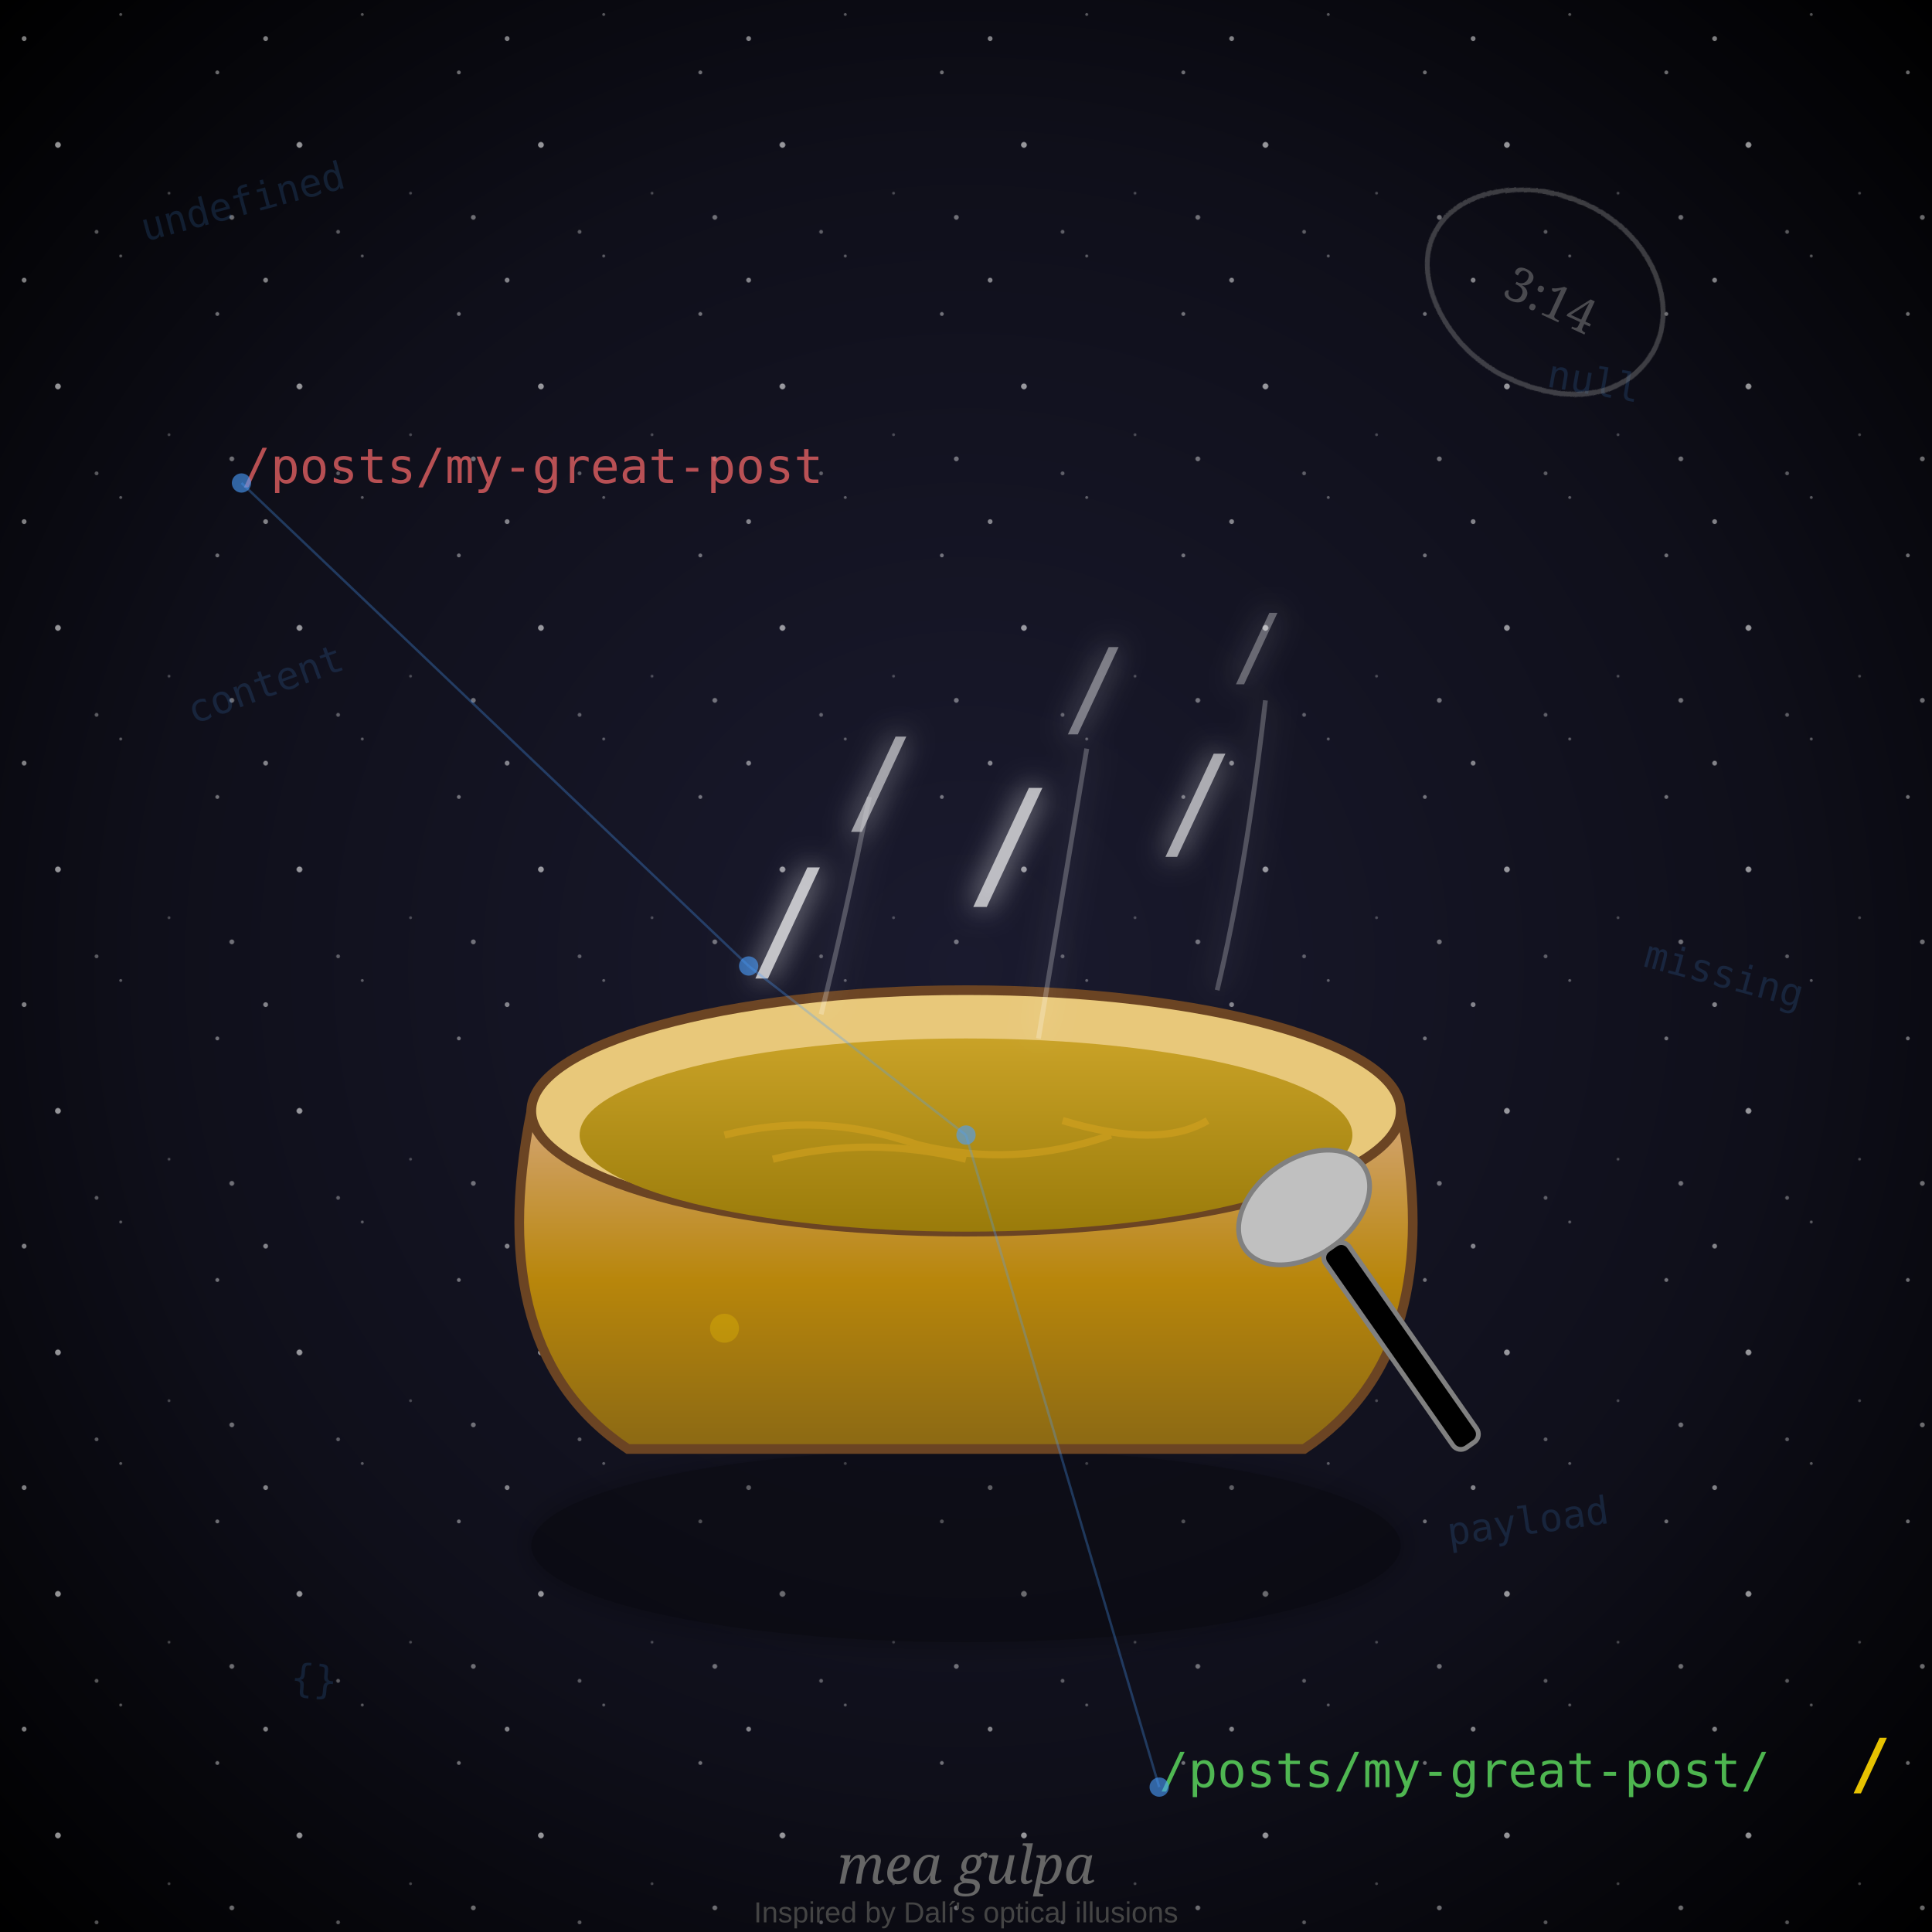
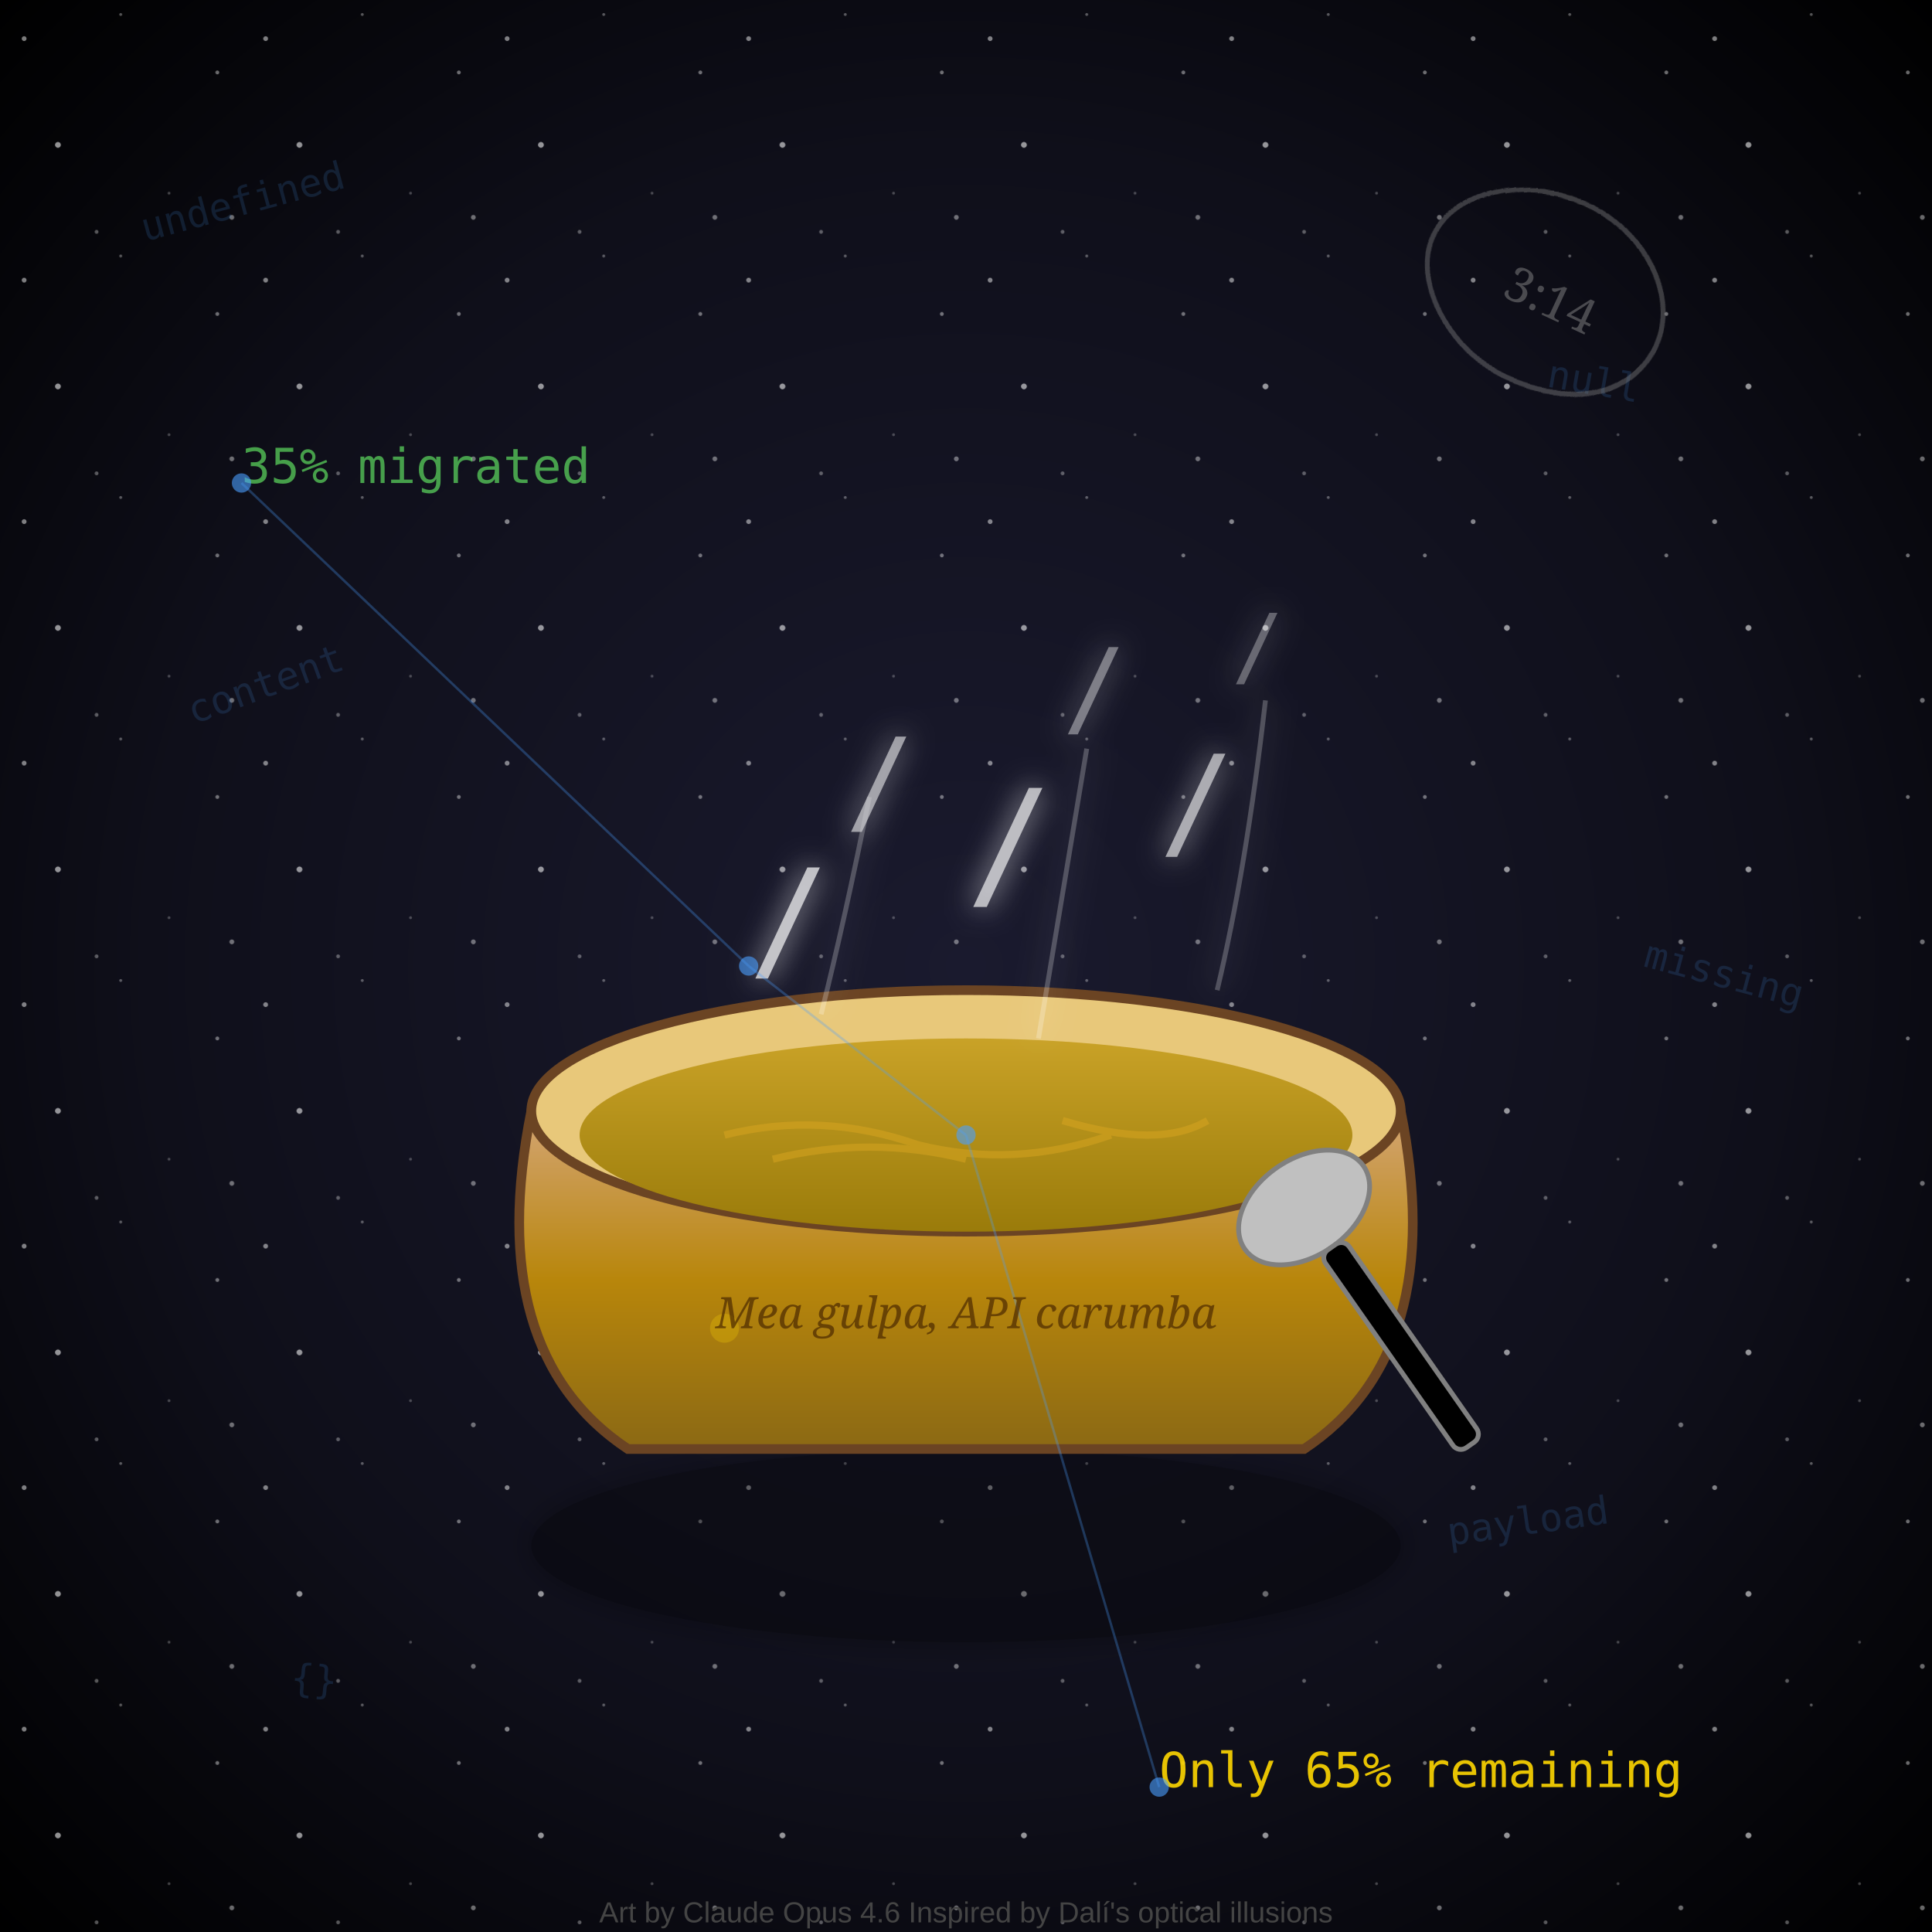
<svg xmlns="http://www.w3.org/2000/svg" width="400" height="400">
  <defs>
    <radialGradient id="void" cx="50%" cy="50%" r="70%">
      <stop offset="0%" style="stop-color:#1a1a2e" />
      <stop offset="60%" style="stop-color:#0f0f1a" />
      <stop offset="100%" style="stop-color:#000000" />
    </radialGradient>
    <linearGradient id="bowlGrad" x1="0%" y1="0%" x2="0%" y2="100%">
      <stop offset="0%" style="stop-color:#d4a574" />
      <stop offset="50%" style="stop-color:#b8860b" />
      <stop offset="100%" style="stop-color:#8b6914" />
    </linearGradient>
    <linearGradient id="brothGrad" x1="0%" y1="0%" x2="0%" y2="100%">
      <stop offset="0%" style="stop-color:#c9a227" />
      <stop offset="100%" style="stop-color:#9a7b0a" />
    </linearGradient>
    <filter id="steamGlow">
      <feGaussianBlur stdDeviation="3" result="blur" />
      <feMerge>
        <feMergeNode in="blur" />
        <feMergeNode in="SourceGraphic" />
      </feMerge>
    </filter>
    <filter id="warp">
      <feTurbulence type="fractalNoise" baseFrequency="0.01" numOctaves="2" result="noise" />
      <feDisplacementMap in="SourceGraphic" in2="noise" scale="8" xChannelSelector="R" yChannelSelector="G" />
    </filter>
    <pattern id="stars" width="50" height="50" patternUnits="userSpaceOnUse">
      <circle cx="5" cy="8" r="0.5" fill="#ffffff" opacity="0.6" />
      <circle cx="25" cy="3" r="0.3" fill="#ffffff" opacity="0.4" />
      <circle cx="45" cy="15" r="0.4" fill="#ffffff" opacity="0.5" />
      <circle cx="12" cy="30" r="0.6" fill="#ffffff" opacity="0.7" />
      <circle cx="35" cy="40" r="0.3" fill="#ffffff" opacity="0.3" />
      <circle cx="48" cy="45" r="0.5" fill="#ffffff" opacity="0.5" />
      <circle cx="20" cy="48" r="0.4" fill="#ffffff" opacity="0.4" />
    </pattern>
  </defs>
  <rect width="100%" height="100%" fill="url(#void)" />
  <rect width="100%" height="100%" fill="url(#stars)" opacity="0.8" />
  <g opacity="0.15" font-family="monospace" font-size="8" fill="#4a9eff">
    <text x="30" y="50" transform="rotate(-15 30 50)">undefined</text>
    <text x="320" y="80" transform="rotate(10 320 80)">null</text>
    <text x="60" y="350" transform="rotate(5 60 350)">{}</text>
    <text x="300" y="320" transform="rotate(-8 300 320)">payload</text>
    <text x="40" y="150" transform="rotate(-20 40 150)">content</text>
    <text x="340" y="200" transform="rotate(15 340 200)">missing</text>
  </g>
  <ellipse cx="200" cy="320" rx="90" ry="20" fill="#000" opacity="0.3" filter="url(#steamGlow)" />
  <path d="M110 230 Q100 280 130 300 L270 300 Q300 280 290 230 Z" fill="url(#bowlGrad)" stroke="#6b4423" stroke-width="2" />
  <ellipse cx="200" cy="230" rx="90" ry="25" fill="#e8c87a" stroke="#6b4423" stroke-width="2" />
  <ellipse cx="200" cy="235" rx="80" ry="20" fill="url(#brothGrad)" />
  <g stroke="#daa520" stroke-width="1.5" fill="none" opacity="0.5">
    <path d="M150 235 Q170 230 190 237 Q210 242 230 235" />
    <path d="M160 240 Q180 235 200 240" />
    <path d="M220 232 Q240 238 250 232" />
  </g>
  <g filter="url(#steamGlow)" opacity="0.8">
    <text x="155" y="200" font-family="monospace" font-size="28" fill="#fff" opacity="0.9">/</text>
    <text x="175" y="170" font-family="monospace" font-size="24" fill="#fff" opacity="0.7">/</text>
    <text x="200" y="185" font-family="monospace" font-size="30" fill="#fff" opacity="0.85">/</text>
    <text x="220" y="150" font-family="monospace" font-size="22" fill="#fff" opacity="0.5">/</text>
    <text x="240" y="175" font-family="monospace" font-size="26" fill="#fff" opacity="0.75">/</text>
    <text x="255" y="140" font-family="monospace" font-size="18" fill="#fff" opacity="0.4">/</text>
    <path d="M170 210 Q175 190 180 165" stroke="#fff" stroke-width="1" fill="none" opacity="0.3" />
    <path d="M215 215 Q220 185 225 155" stroke="#fff" stroke-width="1" fill="none" opacity="0.3" />
    <path d="M252 205 Q258 180 262 145" stroke="#fff" stroke-width="1" fill="none" opacity="0.3" />
  </g>
  <g opacity="0.6">
    <circle cx="150" cy="275" r="3" fill="#ffd700" opacity="0.4" />
  </g>
  <g font-family="monospace" font-size="10">
-     <text x="50" y="100" fill="#ff6b6b" opacity="0.7">/posts/my-great-post</text>
-     <text x="240" y="370" fill="#6bff6b" opacity="0.7">/posts/my-great-post/</text>
-     <text x="383" y="370" fill="#ffd700" font-weight="bold" font-size="14" opacity="0.9">/</text>
+     <text x="50" y="100" fill="#6bff6b" opacity="0.6">35% migrated</text>
+     <text x="240" y="370" fill="#ffd700" opacity="0.9">Only 65% remaining</text>
  </g>
  <g transform="translate(320, 60) rotate(25)">
    <ellipse cx="0" cy="0" rx="25" ry="20" fill="none" stroke="#888" stroke-width="1" opacity="0.4" filter="url(#warp)" />
    <text x="-8" y="5" font-family="serif" font-size="10" fill="#888" opacity="0.5">3:14</text>
  </g>
  <g stroke="#4a9eff" stroke-width="0.5" opacity="0.3">
    <line x1="50" y1="100" x2="155" y2="200" />
    <line x1="155" y1="200" x2="200" y2="235" />
    <line x1="200" y1="235" x2="240" y2="370" />
  </g>
  <g fill="#4a9eff" opacity="0.6">
    <circle cx="50" cy="100" r="2" />
    <circle cx="155" cy="200" r="2" />
    <circle cx="200" cy="235" r="2" />
    <circle cx="240" cy="370" r="2" />
  </g>
  <g transform="translate(270, 250) rotate(-35)">
    <ellipse cx="0" cy="0" rx="15" ry="10" fill="#c0c0c0" stroke="#808080" stroke-width="1" />
    <rect x="-3" y="10" width="6" height="50" rx="2" fill="linear-gradient(#d4d4d4, #a0a0a0)" stroke="#808080" />
  </g>
-   <text x="200" y="390" text-anchor="middle" font-family="serif" font-size="11" fill="#666" font-style="italic">
-     mea gulpa
+   <text x="200" y="275" text-anchor="middle" font-family="serif" font-size="9" fill="#4a2800" font-style="italic" opacity="0.7">
+     Mea gulpa, API carumba
  </text>
  <text x="200" y="398" text-anchor="middle" font-family="Arial, sans-serif" font-size="6" fill="#444">
+     Art by Claude Opus 4.6
    Inspired by Dalí's optical illusions
  </text>
</svg>
